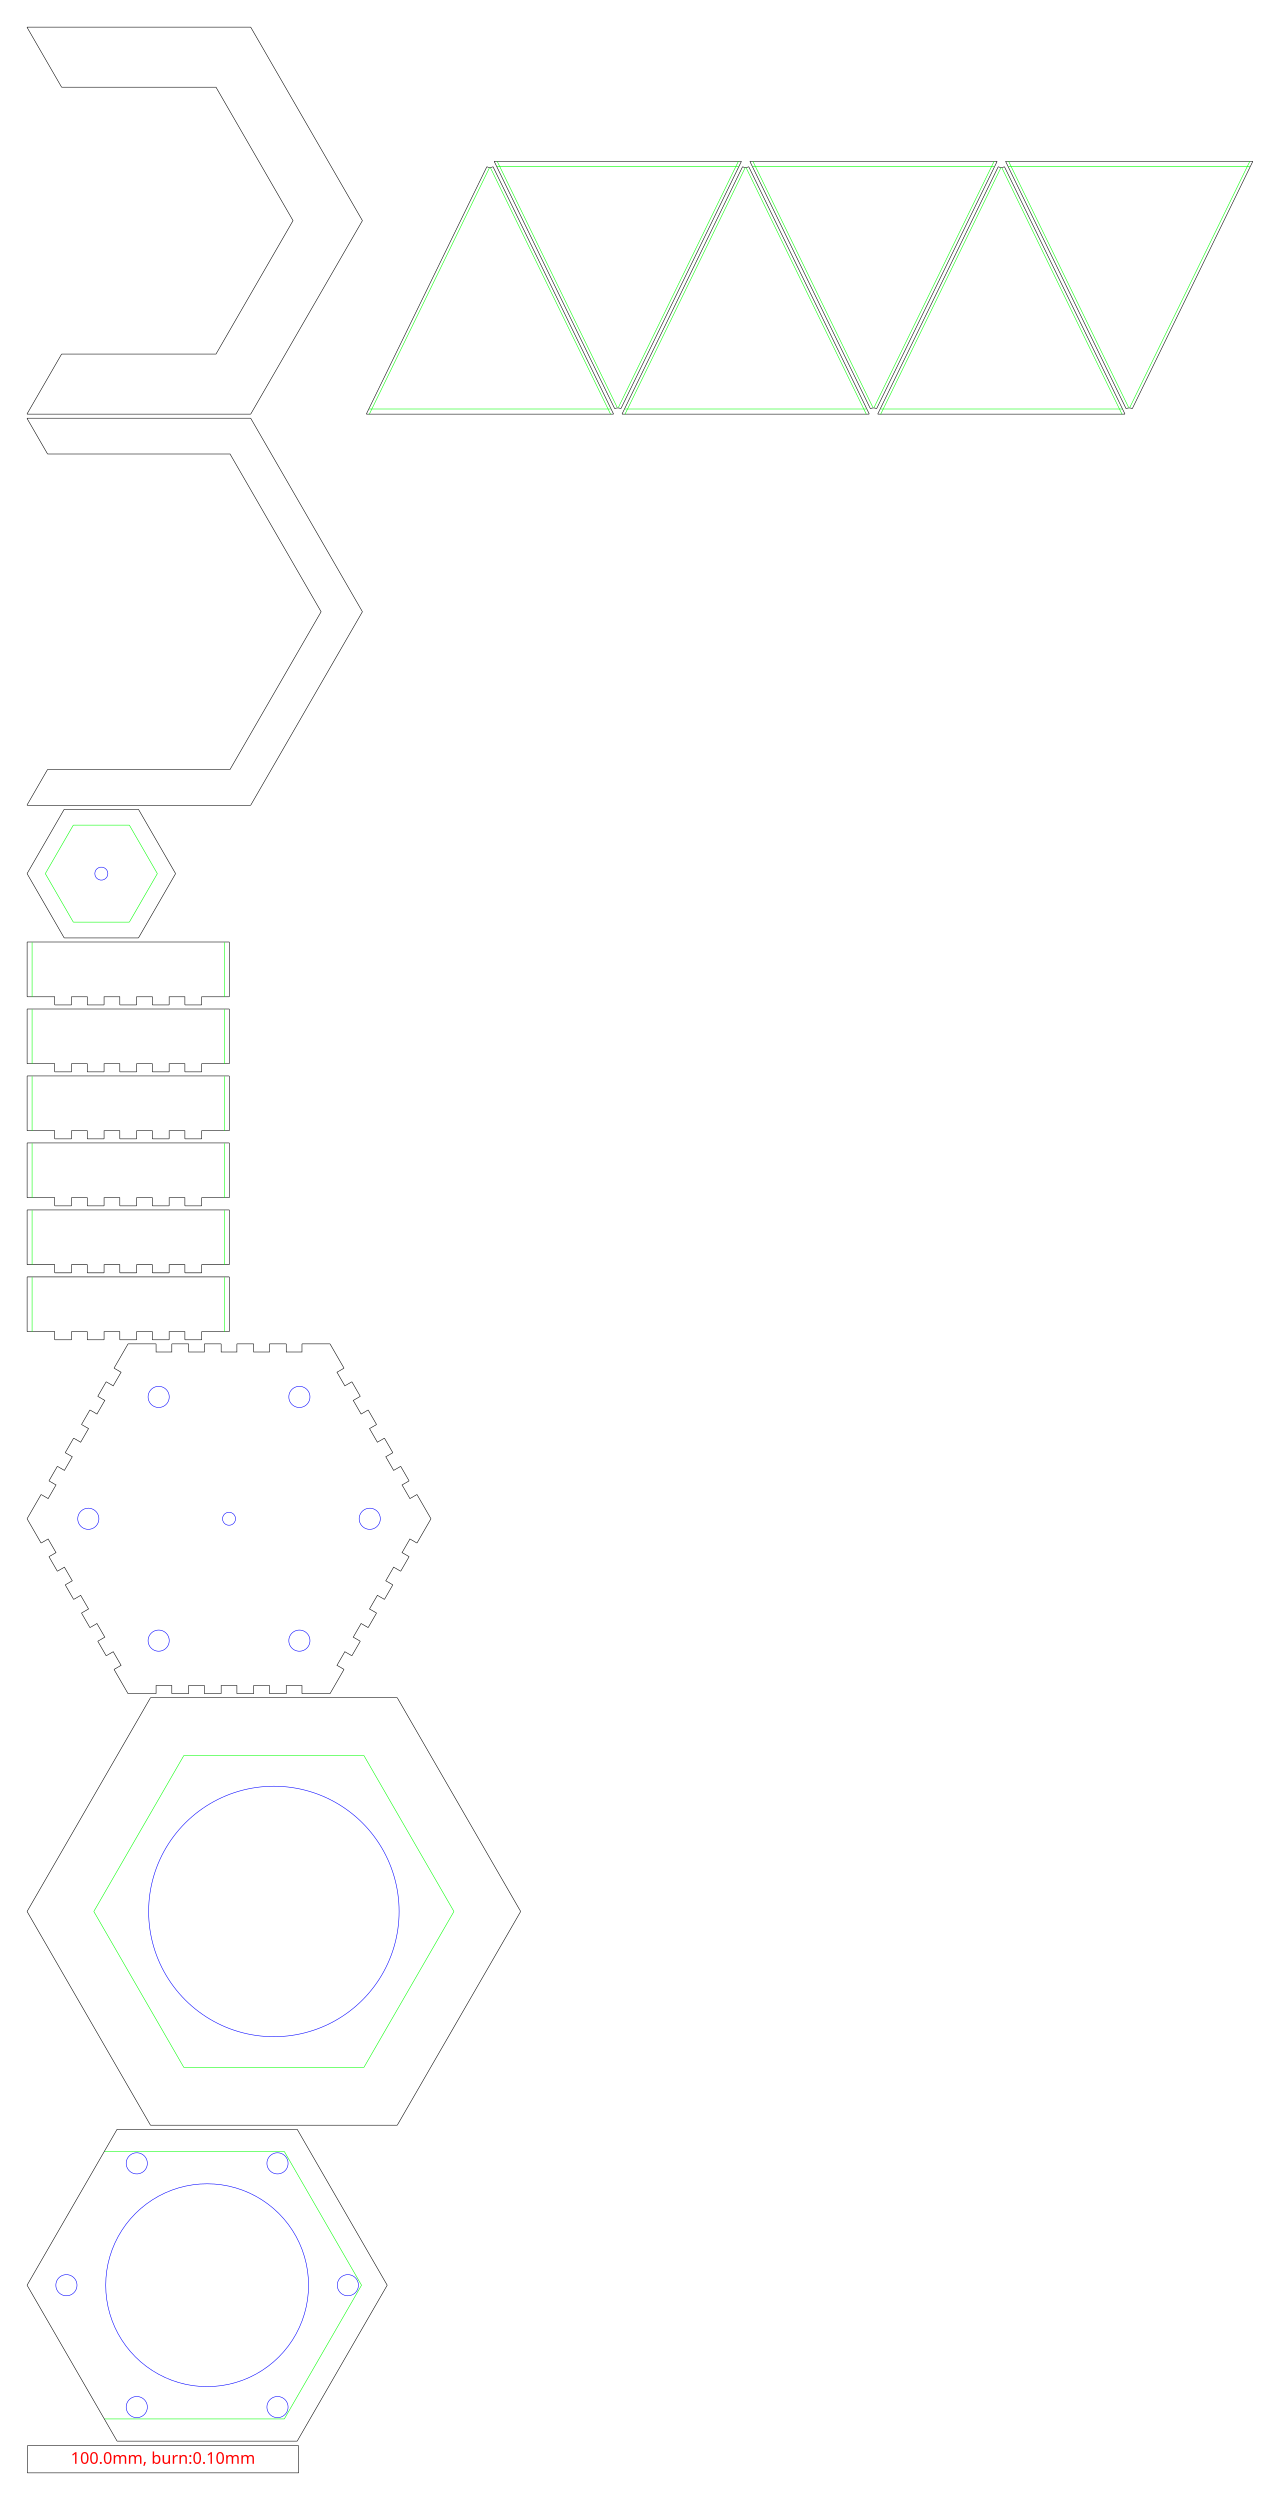
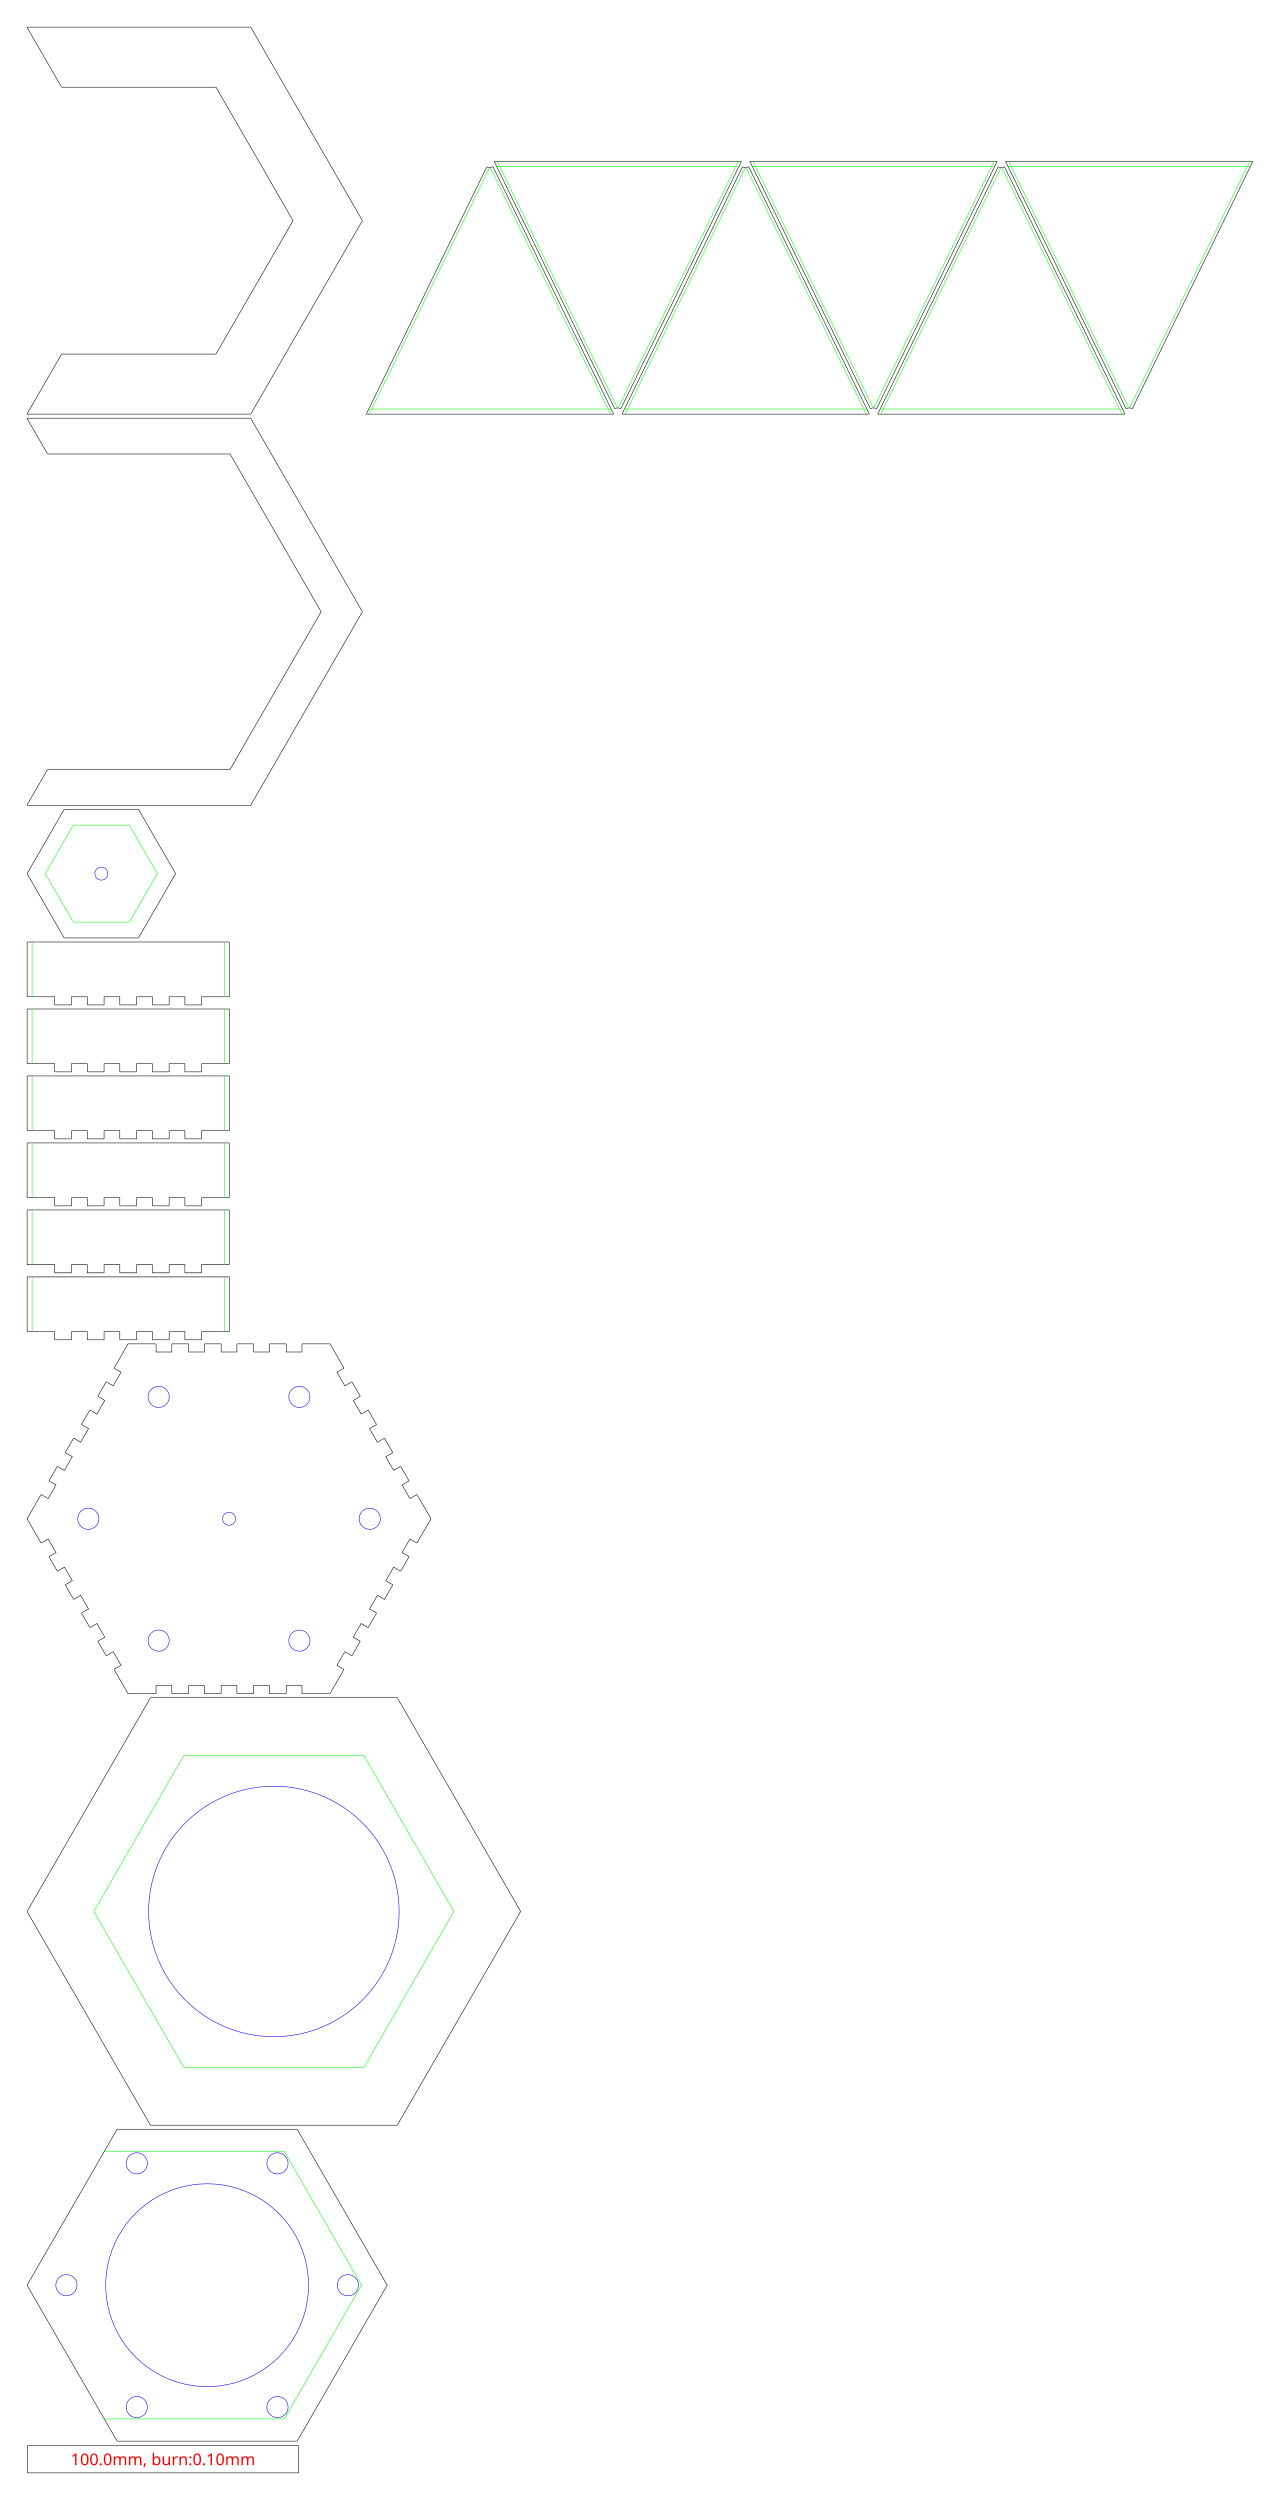
<svg xmlns="http://www.w3.org/2000/svg" height="921.90mm" viewBox="0.0 0.0 471.95 921.90" width="471.95mm">
  <g id="p-0" style="fill:none;stroke-linecap:round;stroke-linejoin:round;">
    <path d="M 10.100 911.899 H 110.100 V 901.899 H 10.100 V 911.899 Z" stroke="rgb(0,0,0)" stroke-width="0.20" />
-     <text dominant-baseline="hanging" font-size="6px" style="font-family: sans-serif ; font-weight: normal; font-style: normal; fill: rgb(255,0,0)" text-anchor="middle" transform="matrix( 1.000 0.000 0.000 1.000 60.100 903.899 )">100.0mm, burn:0.10mm</text>
+     <text font-size="6px" style="font-family: sans-serif ; font-weight: normal; font-style: normal; fill: rgb(255,0,0)" text-anchor="middle" transform="matrix( 1.000 0.000 0.000 1.000 60.100 909.059 )">100.0mm, burn:0.10mm</text>
  </g>
  <g id="p-1" style="fill:none;stroke-linecap:round;stroke-linejoin:round;">
    <path d="M 113.785 842.695 C 113.785 849.864 111.724 856.883 107.847 862.915 C 103.971 868.946 98.443 873.736 91.921 876.715 C 85.399 879.693 78.159 880.734 71.062 879.714 C 63.965 878.694 57.311 875.655 51.893 870.960 C 46.474 866.264 42.520 860.111 40.500 853.231 C 38.480 846.352 38.480 839.037 40.500 832.158 C 42.520 825.278 46.474 819.125 51.893 814.430 C 57.311 809.734 63.965 806.696 71.062 805.675 C 78.159 804.655 85.399 805.696 91.921 808.674 C 98.443 811.653 103.971 816.443 107.847 822.475 C 111.724 828.506 113.785 835.525 113.785 842.695 Z" stroke="rgb(0,0,255)" stroke-width="0.20" />
    <path d="M 54.338 887.635 C 54.338 888.382 54.124 889.114 53.719 889.743 C 53.315 890.372 52.739 890.872 52.059 891.182 C 51.378 891.493 50.623 891.601 49.883 891.495 C 49.143 891.389 48.450 891.072 47.885 890.582 C 47.319 890.092 46.907 889.451 46.696 888.733 C 46.486 888.016 46.486 887.253 46.696 886.536 C 46.907 885.819 47.319 885.177 47.885 884.687 C 48.450 884.198 49.143 883.881 49.883 883.774 C 50.623 883.668 51.378 883.777 52.059 884.087 C 52.739 884.398 53.315 884.897 53.719 885.526 C 54.124 886.155 54.338 886.887 54.338 887.635 Z" stroke="rgb(0,0,255)" stroke-width="0.20" />
    <path d="M 38.566 891.999 H 104.850 L 133.316 842.695 L 104.850 793.390 H 38.566" stroke="rgb(0,255,0)" stroke-width="0.20" />
    <path d="M 43.242 900.199 H 109.527 C 109.563 900.199 109.596 900.180 109.614 900.149 L 142.756 842.745 C 142.774 842.714 142.774 842.676 142.756 842.645 L 109.614 785.240 C 109.596 785.210 109.563 785.190 109.527 785.190 H 43.242 C 43.207 785.190 43.174 785.210 43.156 785.240 L 10.013 842.645 C 9.996 842.676 9.996 842.714 10.013 842.745 L 43.156 900.149 C 43.174 900.180 43.207 900.199 43.242 900.199 Z" stroke="rgb(0,0,0)" stroke-width="0.20" />
    <path d="M 104.281 884.257 C 104.928 884.631 105.455 885.183 105.797 885.848 C 106.140 886.512 106.284 887.261 106.213 888.005 C 106.142 888.750 105.859 889.458 105.396 890.045 C 104.934 890.633 104.313 891.076 103.606 891.320 C 102.900 891.565 102.138 891.601 101.411 891.425 C 100.685 891.248 100.024 890.867 99.508 890.326 C 98.992 889.785 98.643 889.107 98.501 888.373 C 98.360 887.639 98.432 886.879 98.710 886.185 C 98.988 885.491 99.460 884.891 100.069 884.458 C 100.678 884.024 101.398 883.775 102.145 883.739 C 102.892 883.703 103.633 883.883 104.281 884.257 Z" stroke="rgb(0,0,255)" stroke-width="0.20" />
    <path d="M 126.327 839.317 C 126.974 838.943 127.716 838.763 128.462 838.799 C 129.209 838.835 129.930 839.084 130.539 839.518 C 131.148 839.951 131.620 840.551 131.898 841.245 C 132.175 841.939 132.248 842.699 132.106 843.433 C 131.965 844.167 131.615 844.845 131.099 845.386 C 130.584 845.927 129.923 846.308 129.196 846.485 C 128.470 846.661 127.708 846.625 127.001 846.380 C 126.295 846.136 125.673 845.693 125.211 845.105 C 124.749 844.518 124.466 843.810 124.395 843.065 C 124.324 842.321 124.468 841.572 124.810 840.908 C 125.153 840.243 125.679 839.691 126.327 839.317 Z" stroke="rgb(0,0,255)" stroke-width="0.20" />
    <path d="M 98.431 797.755 C 98.431 797.007 98.646 796.275 99.050 795.646 C 99.454 795.017 100.031 794.518 100.711 794.207 C 101.391 793.896 102.146 793.788 102.886 793.894 C 103.626 794.001 104.320 794.318 104.885 794.807 C 105.450 795.297 105.862 795.938 106.073 796.656 C 106.283 797.373 106.283 798.136 106.073 798.853 C 105.862 799.571 105.450 800.212 104.885 800.702 C 104.320 801.192 103.626 801.508 102.886 801.615 C 102.146 801.721 101.391 801.613 100.711 801.302 C 100.031 800.992 99.454 800.492 99.050 799.863 C 98.646 799.234 98.431 798.502 98.431 797.755 Z" stroke="rgb(0,0,255)" stroke-width="0.20" />
    <path d="M 48.488 801.132 C 47.841 800.758 47.315 800.206 46.972 799.542 C 46.629 798.877 46.485 798.128 46.556 797.384 C 46.627 796.640 46.911 795.931 47.373 795.344 C 47.835 794.756 48.456 794.314 49.163 794.069 C 49.869 793.825 50.631 793.788 51.358 793.964 C 52.084 794.141 52.745 794.522 53.261 795.063 C 53.777 795.604 54.126 796.282 54.268 797.016 C 54.409 797.751 54.337 798.510 54.059 799.204 C 53.781 799.898 53.310 800.498 52.701 800.931 C 52.092 801.365 51.371 801.615 50.624 801.650 C 49.877 801.686 49.136 801.506 48.488 801.132 Z" stroke="rgb(0,0,255)" stroke-width="0.20" />
    <path d="M 26.442 846.072 C 25.795 846.446 25.054 846.626 24.307 846.590 C 23.560 846.555 22.839 846.305 22.230 845.871 C 21.621 845.438 21.150 844.838 20.872 844.144 C 20.594 843.450 20.521 842.691 20.663 841.957 C 20.804 841.222 21.154 840.544 21.670 840.003 C 22.186 839.462 22.846 839.081 23.573 838.905 C 24.299 838.728 25.061 838.765 25.768 839.009 C 26.474 839.254 27.096 839.696 27.558 840.284 C 28.020 840.871 28.304 841.580 28.375 842.324 C 28.446 843.068 28.301 843.817 27.959 844.482 C 27.616 845.146 27.090 845.698 26.442 846.072 Z" stroke="rgb(0,0,255)" stroke-width="0.20" />
  </g>
  <g id="p-2" style="fill:none;stroke-linecap:round;stroke-linejoin:round;">
    <path d="M 147.177 704.875 C 147.177 713.729 144.632 722.396 139.845 729.845 C 135.059 737.293 128.232 743.208 120.178 746.886 C 112.124 750.564 103.183 751.850 94.420 750.590 C 85.656 749.330 77.439 745.577 70.748 739.779 C 64.057 733.981 59.173 726.382 56.678 717.887 C 54.184 709.392 54.184 700.359 56.678 691.864 C 59.173 683.369 64.057 675.769 70.748 669.971 C 77.439 664.173 85.656 660.421 94.420 659.161 C 103.183 657.901 112.124 659.186 120.178 662.864 C 128.232 666.542 135.059 672.458 139.845 679.906 C 144.632 687.354 147.177 696.022 147.177 704.875 Z" stroke="rgb(0,0,255)" stroke-width="0.20" />
    <path d="M 67.850 762.380 H 134.135 C 134.170 762.380 134.203 762.360 134.221 762.330 L 167.364 704.925 C 167.381 704.894 167.381 704.856 167.364 704.825 L 134.221 647.421 C 134.203 647.390 134.170 647.371 134.135 647.371 H 67.850 C 67.814 647.371 67.781 647.390 67.763 647.421 L 34.621 704.825 C 34.603 704.856 34.603 704.894 34.621 704.925 L 67.763 762.330 C 67.781 762.360 67.814 762.380 67.850 762.380 Z" stroke="rgb(0,255,0)" stroke-width="0.20" />
    <path d="M 55.546 783.690 H 146.438 C 146.474 783.690 146.507 783.671 146.525 783.640 L 191.971 704.925 C 191.989 704.894 191.989 704.856 191.971 704.825 L 146.525 626.110 C 146.507 626.079 146.474 626.060 146.438 626.060 H 55.546 C 55.510 626.060 55.477 626.079 55.460 626.110 L 10.013 704.825 C 9.996 704.856 9.996 704.894 10.013 704.925 L 55.460 783.640 C 55.477 783.671 55.510 783.690 55.546 783.690 Z" stroke="rgb(0,0,0)" stroke-width="0.20" />
  </g>
  <g id="p-3" style="fill:none;stroke-linecap:round;stroke-linejoin:round;">
    <path d="M 86.856 560.066 C 86.856 560.526 86.724 560.976 86.475 561.363 C 86.227 561.750 85.872 562.058 85.453 562.249 C 85.035 562.440 84.570 562.507 84.115 562.441 C 83.659 562.376 83.232 562.181 82.885 561.880 C 82.537 561.578 82.283 561.183 82.154 560.742 C 82.024 560.301 82.024 559.831 82.154 559.390 C 82.283 558.948 82.537 558.553 82.885 558.252 C 83.232 557.951 83.659 557.756 84.115 557.690 C 84.570 557.625 85.035 557.692 85.453 557.883 C 85.872 558.074 86.227 558.381 86.475 558.768 C 86.724 559.155 86.856 559.606 86.856 560.066 Z" stroke="rgb(0,0,255)" stroke-width="0.20" />
    <path d="M 62.410 605.006 C 62.410 605.754 62.195 606.485 61.791 607.114 C 61.387 607.743 60.810 608.243 60.130 608.553 C 59.450 608.864 58.695 608.973 57.955 608.866 C 57.215 608.760 56.521 608.443 55.956 607.953 C 55.391 607.464 54.979 606.822 54.768 606.105 C 54.558 605.387 54.558 604.624 54.768 603.907 C 54.979 603.190 55.391 602.548 55.956 602.058 C 56.521 601.569 57.215 601.252 57.955 601.146 C 58.695 601.039 59.450 601.148 60.130 601.458 C 60.810 601.769 61.387 602.268 61.791 602.897 C 62.195 603.526 62.410 604.258 62.410 605.006 Z" stroke="rgb(0,0,255)" stroke-width="0.20" />
    <path d="M 49.010 624.560 H 57.456 C 57.512 624.560 57.556 624.516 57.556 624.460 V 621.560 C 57.556 621.460 57.456 621.560 57.556 621.560 H 63.356 C 63.456 621.560 63.356 621.460 63.356 621.560 V 624.460 C 63.356 624.516 63.401 624.560 63.456 624.560 H 69.456 C 69.512 624.560 69.556 624.516 69.556 624.460 V 621.560 C 69.556 621.460 69.456 621.560 69.556 621.560 H 75.356 C 75.456 621.560 75.356 621.460 75.356 621.560 V 624.460 C 75.356 624.516 75.401 624.560 75.456 624.560 H 81.456 C 81.512 624.560 81.556 624.516 81.556 624.460 V 621.560 C 81.556 621.460 81.456 621.560 81.556 621.560 H 87.356 C 87.456 621.560 87.356 621.460 87.356 621.560 V 624.460 C 87.356 624.516 87.401 624.560 87.456 624.560 H 93.456 C 93.512 624.560 93.556 624.516 93.556 624.460 V 621.560 C 93.556 621.460 93.456 621.560 93.556 621.560 H 99.356 C 99.456 621.560 99.356 621.460 99.356 621.560 V 624.460 C 99.356 624.516 99.401 624.560 99.456 624.560 H 105.456 C 105.512 624.560 105.556 624.516 105.556 624.460 V 621.560 C 105.556 621.460 105.456 621.560 105.556 621.560 H 111.356 C 111.456 621.560 111.356 621.460 111.356 621.560 V 624.460 C 111.356 624.516 111.401 624.560 111.456 624.560 H 119.903 H 121.635 C 121.670 624.560 121.703 624.541 121.721 624.510 L 122.587 623.010 L 126.810 615.696 C 126.838 615.648 126.822 615.587 126.774 615.559 L 124.262 614.109 C 124.176 614.059 124.212 614.196 124.262 614.109 L 127.162 609.086 C 127.212 609.000 127.076 609.036 127.162 609.086 L 129.674 610.536 C 129.722 610.564 129.783 610.547 129.810 610.500 L 132.810 605.303 C 132.838 605.256 132.822 605.194 132.774 605.167 L 130.262 603.717 C 130.176 603.667 130.212 603.803 130.262 603.717 L 133.162 598.694 C 133.212 598.607 133.076 598.644 133.162 598.694 L 135.674 600.144 C 135.722 600.172 135.783 600.155 135.810 600.107 L 138.810 594.911 C 138.838 594.863 138.822 594.802 138.774 594.775 L 136.262 593.325 C 136.176 593.275 136.212 593.411 136.262 593.325 L 139.162 588.302 C 139.212 588.215 139.076 588.252 139.162 588.302 L 141.674 589.752 C 141.722 589.779 141.783 589.763 141.810 589.715 L 144.810 584.519 C 144.838 584.471 144.822 584.410 144.774 584.382 L 142.262 582.932 C 142.176 582.882 142.212 583.019 142.262 582.932 L 145.162 577.909 C 145.212 577.823 145.076 577.859 145.162 577.909 L 147.674 579.359 C 147.722 579.387 147.783 579.371 147.810 579.323 L 150.810 574.127 C 150.838 574.079 150.822 574.018 150.774 573.990 L 148.262 572.540 C 148.176 572.490 148.212 572.627 148.262 572.540 L 151.162 567.517 C 151.212 567.430 151.076 567.467 151.162 567.517 L 153.674 568.967 C 153.722 568.995 153.783 568.978 153.810 568.930 L 158.033 561.616 L 158.899 560.116 C 158.917 560.085 158.917 560.047 158.899 560.016 L 158.033 558.516 L 153.810 551.201 C 153.783 551.153 153.722 551.137 153.674 551.165 L 151.162 552.615 C 151.076 552.665 151.212 552.701 151.162 552.615 L 148.262 547.592 C 148.212 547.505 148.176 547.642 148.262 547.592 L 150.774 546.142 C 150.822 546.114 150.838 546.053 150.810 546.005 L 147.810 540.809 C 147.783 540.761 147.722 540.745 147.674 540.772 L 145.162 542.222 C 145.076 542.272 145.212 542.309 145.162 542.222 L 142.262 537.199 C 142.212 537.113 142.176 537.249 142.262 537.199 L 144.774 535.749 C 144.822 535.722 144.838 535.661 144.810 535.613 L 141.810 530.417 C 141.783 530.369 141.722 530.352 141.674 530.380 L 139.162 531.830 C 139.076 531.880 139.212 531.917 139.162 531.830 L 136.262 526.807 C 136.212 526.720 136.176 526.857 136.262 526.807 L 138.774 525.357 C 138.822 525.329 138.838 525.268 138.810 525.220 L 135.810 520.024 C 135.783 519.976 135.722 519.960 135.674 519.988 L 133.162 521.438 C 133.076 521.488 133.212 521.524 133.162 521.438 L 130.262 516.415 C 130.212 516.328 130.176 516.465 130.262 516.415 L 132.774 514.965 C 132.822 514.937 132.838 514.876 132.810 514.828 L 129.810 509.632 C 129.783 509.584 129.722 509.568 129.674 509.595 L 127.162 511.045 C 127.076 511.095 127.212 511.132 127.162 511.045 L 124.262 506.022 C 124.212 505.936 124.176 506.072 124.262 506.022 L 126.774 504.572 C 126.822 504.545 126.838 504.484 126.810 504.436 L 122.587 497.121 L 121.721 495.621 C 121.703 495.590 121.670 495.571 121.635 495.571 H 119.903 H 111.456 C 111.401 495.571 111.356 495.616 111.356 495.671 V 498.571 C 111.356 498.671 111.456 498.571 111.356 498.571 H 105.556 C 105.456 498.571 105.556 498.671 105.556 498.571 V 495.671 C 105.556 495.616 105.512 495.571 105.456 495.571 H 99.456 C 99.401 495.571 99.356 495.616 99.356 495.671 V 498.571 C 99.356 498.671 99.456 498.571 99.356 498.571 H 93.556 C 93.456 498.571 93.556 498.671 93.556 498.571 V 495.671 C 93.556 495.616 93.512 495.571 93.456 495.571 H 87.456 C 87.401 495.571 87.356 495.616 87.356 495.671 V 498.571 C 87.356 498.671 87.456 498.571 87.356 498.571 H 81.556 C 81.456 498.571 81.556 498.671 81.556 498.571 V 495.671 C 81.556 495.616 81.512 495.571 81.456 495.571 H 75.456 C 75.401 495.571 75.356 495.616 75.356 495.671 V 498.571 C 75.356 498.671 75.456 498.571 75.356 498.571 H 69.556 C 69.456 498.571 69.556 498.671 69.556 498.571 V 495.671 C 69.556 495.616 69.512 495.571 69.456 495.571 H 63.456 C 63.401 495.571 63.356 495.616 63.356 495.671 V 498.571 C 63.356 498.671 63.456 498.571 63.356 498.571 H 57.556 C 57.456 498.571 57.556 498.671 57.556 498.571 V 495.671 C 57.556 495.616 57.512 495.571 57.456 495.571 H 49.010 H 47.278 C 47.242 495.571 47.209 495.590 47.192 495.621 L 46.326 497.121 L 42.102 504.436 C 42.075 504.484 42.091 504.545 42.139 504.572 L 44.651 506.022 C 44.737 506.072 44.701 505.936 44.651 506.022 L 41.751 511.045 C 41.701 511.132 41.837 511.095 41.751 511.045 L 39.239 509.595 C 39.191 509.568 39.130 509.584 39.102 509.632 L 36.102 514.828 C 36.075 514.876 36.091 514.937 36.139 514.965 L 38.651 516.415 C 38.737 516.465 38.701 516.328 38.651 516.415 L 35.751 521.438 C 35.701 521.524 35.837 521.488 35.751 521.438 L 33.239 519.988 C 33.191 519.960 33.130 519.976 33.102 520.024 L 30.102 525.220 C 30.075 525.268 30.091 525.329 30.139 525.357 L 32.651 526.807 C 32.737 526.857 32.701 526.720 32.651 526.807 L 29.751 531.830 C 29.701 531.917 29.837 531.880 29.751 531.830 L 27.239 530.380 C 27.191 530.352 27.130 530.369 27.102 530.417 L 24.102 535.613 C 24.075 535.661 24.091 535.722 24.139 535.749 L 26.651 537.199 C 26.737 537.249 26.701 537.113 26.651 537.199 L 23.751 542.222 C 23.701 542.309 23.837 542.272 23.751 542.222 L 21.239 540.772 C 21.191 540.745 21.130 540.761 21.102 540.809 L 18.102 546.005 C 18.075 546.053 18.091 546.114 18.139 546.142 L 20.651 547.592 C 20.737 547.642 20.701 547.505 20.651 547.592 L 17.751 552.615 C 17.701 552.701 17.837 552.665 17.751 552.615 L 15.239 551.165 C 15.191 551.137 15.130 551.153 15.102 551.201 L 10.879 558.516 L 10.013 560.016 C 9.996 560.047 9.996 560.085 10.013 560.116 L 10.879 561.616 L 15.102 568.930 C 15.130 568.978 15.191 568.995 15.239 568.967 L 17.751 567.517 C 17.837 567.467 17.701 567.430 17.751 567.517 L 20.651 572.540 C 20.701 572.627 20.737 572.490 20.651 572.540 L 18.139 573.990 C 18.091 574.018 18.075 574.079 18.102 574.127 L 21.102 579.323 C 21.130 579.371 21.191 579.387 21.239 579.359 L 23.751 577.909 C 23.837 577.859 23.701 577.823 23.751 577.909 L 26.651 582.932 C 26.701 583.019 26.737 582.882 26.651 582.932 L 24.139 584.382 C 24.091 584.410 24.075 584.471 24.102 584.519 L 27.102 589.715 C 27.130 589.763 27.191 589.779 27.239 589.752 L 29.751 588.302 C 29.837 588.252 29.701 588.215 29.751 588.302 L 32.651 593.325 C 32.701 593.411 32.737 593.275 32.651 593.325 L 30.139 594.775 C 30.091 594.802 30.075 594.863 30.102 594.911 L 33.102 600.107 C 33.130 600.155 33.191 600.172 33.239 600.144 L 35.751 598.694 C 35.837 598.644 35.701 598.607 35.751 598.694 L 38.651 603.717 C 38.701 603.803 38.737 603.667 38.651 603.717 L 36.139 605.167 C 36.091 605.194 36.075 605.256 36.102 605.303 L 39.102 610.500 C 39.130 610.547 39.191 610.564 39.239 610.536 L 41.751 609.086 C 41.837 609.036 41.701 609.000 41.751 609.086 L 44.651 614.109 C 44.701 614.196 44.737 614.059 44.651 614.109 L 42.139 615.559 C 42.091 615.587 42.075 615.648 42.102 615.696 L 46.326 623.010 L 47.192 624.510 C 47.209 624.541 47.242 624.560 47.278 624.560 H 49.010 Z" stroke="rgb(0,0,0)" stroke-width="0.20" />
    <path d="M 112.353 601.628 C 113.000 602.002 113.526 602.554 113.869 603.219 C 114.212 603.883 114.356 604.632 114.285 605.377 C 114.214 606.121 113.930 606.829 113.468 607.417 C 113.006 608.004 112.385 608.447 111.678 608.691 C 110.972 608.936 110.210 608.972 109.483 608.796 C 108.757 608.620 108.096 608.238 107.580 607.697 C 107.064 607.156 106.715 606.478 106.573 605.744 C 106.432 605.010 106.504 604.250 106.782 603.556 C 107.060 602.862 107.531 602.263 108.140 601.829 C 108.749 601.395 109.470 601.146 110.217 601.110 C 110.964 601.075 111.705 601.255 112.353 601.628 Z" stroke="rgb(0,0,255)" stroke-width="0.20" />
    <path d="M 134.399 556.688 C 135.046 556.314 135.787 556.135 136.534 556.170 C 137.281 556.206 138.002 556.455 138.611 556.889 C 139.220 557.323 139.691 557.922 139.969 558.616 C 140.247 559.310 140.320 560.070 140.178 560.804 C 140.037 561.538 139.687 562.216 139.171 562.757 C 138.655 563.298 137.995 563.680 137.268 563.856 C 136.542 564.032 135.780 563.996 135.073 563.751 C 134.367 563.507 133.745 563.064 133.283 562.477 C 132.821 561.889 132.537 561.181 132.466 560.437 C 132.395 559.692 132.540 558.943 132.882 558.279 C 133.225 557.614 133.751 557.062 134.399 556.688 Z" stroke="rgb(0,0,255)" stroke-width="0.20" />
    <path d="M 106.503 515.126 C 106.503 514.378 106.717 513.646 107.122 513.017 C 107.526 512.388 108.102 511.889 108.782 511.578 C 109.463 511.268 110.218 511.159 110.958 511.265 C 111.698 511.372 112.391 511.689 112.957 512.178 C 113.522 512.668 113.934 513.310 114.145 514.027 C 114.355 514.744 114.355 515.507 114.145 516.225 C 113.934 516.942 113.522 517.584 112.957 518.073 C 112.391 518.563 111.698 518.880 110.958 518.986 C 110.218 519.092 109.463 518.984 108.782 518.673 C 108.102 518.363 107.526 517.863 107.122 517.234 C 106.717 516.605 106.503 515.873 106.503 515.126 Z" stroke="rgb(0,0,255)" stroke-width="0.20" />
    <path d="M 56.560 518.503 C 55.913 518.129 55.386 517.577 55.044 516.913 C 54.701 516.248 54.557 515.499 54.628 514.755 C 54.699 514.011 54.982 513.303 55.445 512.715 C 55.907 512.127 56.528 511.685 57.235 511.440 C 57.941 511.196 58.703 511.159 59.430 511.336 C 60.156 511.512 60.817 511.893 61.333 512.434 C 61.849 512.976 62.198 513.654 62.340 514.388 C 62.481 515.122 62.409 515.881 62.131 516.575 C 61.853 517.269 61.381 517.869 60.772 518.303 C 60.163 518.736 59.443 518.986 58.696 519.021 C 57.949 519.057 57.208 518.877 56.560 518.503 Z" stroke="rgb(0,0,255)" stroke-width="0.20" />
    <path d="M 34.514 563.443 C 33.867 563.817 33.125 563.997 32.379 563.961 C 31.632 563.926 30.911 563.676 30.302 563.243 C 29.693 562.809 29.221 562.209 28.943 561.515 C 28.666 560.821 28.593 560.062 28.735 559.328 C 28.876 558.594 29.226 557.916 29.742 557.375 C 30.257 556.833 30.918 556.452 31.645 556.276 C 32.371 556.099 33.133 556.136 33.840 556.380 C 34.546 556.625 35.168 557.067 35.630 557.655 C 36.092 558.243 36.375 558.951 36.446 559.695 C 36.518 560.439 36.373 561.188 36.031 561.853 C 35.688 562.517 35.162 563.069 34.514 563.443 Z" stroke="rgb(0,0,255)" stroke-width="0.20" />
  </g>
  <g id="p-4" style="fill:none;stroke-linecap:round;stroke-linejoin:round;">
    <path d="M 10.100 491.071 H 11.832 H 20.178 C 20.278 491.071 20.178 490.971 20.178 491.071 V 493.971 C 20.178 494.027 20.223 494.071 20.278 494.071 H 26.278 C 26.333 494.071 26.378 494.027 26.378 493.971 V 491.071 C 26.378 490.971 26.278 491.071 26.378 491.071 H 32.178 C 32.278 491.071 32.178 490.971 32.178 491.071 V 493.971 C 32.178 494.027 32.223 494.071 32.278 494.071 H 38.278 C 38.333 494.071 38.378 494.027 38.378 493.971 V 491.071 C 38.378 490.971 38.278 491.071 38.378 491.071 H 44.178 C 44.278 491.071 44.178 490.971 44.178 491.071 V 493.971 C 44.178 494.027 44.223 494.071 44.278 494.071 H 50.278 C 50.333 494.071 50.378 494.027 50.378 493.971 V 491.071 C 50.378 490.971 50.278 491.071 50.378 491.071 H 56.178 C 56.278 491.071 56.178 490.971 56.178 491.071 V 493.971 C 56.178 494.027 56.223 494.071 56.278 494.071 H 62.278 C 62.333 494.071 62.378 494.027 62.378 493.971 V 491.071 C 62.378 490.971 62.278 491.071 62.378 491.071 H 68.178 C 68.278 491.071 68.178 490.971 68.178 491.071 V 493.971 C 68.178 494.027 68.223 494.071 68.278 494.071 H 74.278 C 74.333 494.071 74.378 494.027 74.378 493.971 V 491.071 C 74.378 490.971 74.278 491.071 74.378 491.071 H 82.724 H 84.456 C 84.512 491.071 84.556 491.027 84.556 490.971 V 470.971 C 84.556 470.916 84.512 470.871 84.456 470.871 H 10.100 C 10.045 470.871 10.000 470.916 10.000 470.971 V 490.971 C 10.000 491.027 10.045 491.071 10.100 491.071 Z" stroke="rgb(0,0,0)" stroke-width="0.20" />
    <path d="M 11.832 491.071 V 471.071 M 82.724 491.071 V 471.071" stroke="rgb(0,255,0)" stroke-width="0.20" />
  </g>
  <g id="p-5" style="fill:none;stroke-linecap:round;stroke-linejoin:round;">
    <path d="M 10.100 466.371 H 11.832 H 20.178 C 20.278 466.371 20.178 466.271 20.178 466.371 V 469.271 C 20.178 469.327 20.223 469.371 20.278 469.371 H 26.278 C 26.333 469.371 26.378 469.327 26.378 469.271 V 466.371 C 26.378 466.271 26.278 466.371 26.378 466.371 H 32.178 C 32.278 466.371 32.178 466.271 32.178 466.371 V 469.271 C 32.178 469.327 32.223 469.371 32.278 469.371 H 38.278 C 38.333 469.371 38.378 469.327 38.378 469.271 V 466.371 C 38.378 466.271 38.278 466.371 38.378 466.371 H 44.178 C 44.278 466.371 44.178 466.271 44.178 466.371 V 469.271 C 44.178 469.327 44.223 469.371 44.278 469.371 H 50.278 C 50.333 469.371 50.378 469.327 50.378 469.271 V 466.371 C 50.378 466.271 50.278 466.371 50.378 466.371 H 56.178 C 56.278 466.371 56.178 466.271 56.178 466.371 V 469.271 C 56.178 469.327 56.223 469.371 56.278 469.371 H 62.278 C 62.333 469.371 62.378 469.327 62.378 469.271 V 466.371 C 62.378 466.271 62.278 466.371 62.378 466.371 H 68.178 C 68.278 466.371 68.178 466.271 68.178 466.371 V 469.271 C 68.178 469.327 68.223 469.371 68.278 469.371 H 74.278 C 74.333 469.371 74.378 469.327 74.378 469.271 V 466.371 C 74.378 466.271 74.278 466.371 74.378 466.371 H 82.724 H 84.456 C 84.512 466.371 84.556 466.327 84.556 466.271 V 446.271 C 84.556 446.216 84.512 446.171 84.456 446.171 H 10.100 C 10.045 446.171 10.000 446.216 10.000 446.271 V 466.271 C 10.000 466.327 10.045 466.371 10.100 466.371 Z" stroke="rgb(0,0,0)" stroke-width="0.20" />
    <path d="M 11.832 466.371 V 446.371 M 82.724 466.371 V 446.371" stroke="rgb(0,255,0)" stroke-width="0.20" />
  </g>
  <g id="p-6" style="fill:none;stroke-linecap:round;stroke-linejoin:round;">
    <path d="M 10.100 441.671 H 11.832 H 20.178 C 20.278 441.671 20.178 441.571 20.178 441.671 V 444.571 C 20.178 444.627 20.223 444.671 20.278 444.671 H 26.278 C 26.333 444.671 26.378 444.627 26.378 444.571 V 441.671 C 26.378 441.571 26.278 441.671 26.378 441.671 H 32.178 C 32.278 441.671 32.178 441.571 32.178 441.671 V 444.571 C 32.178 444.627 32.223 444.671 32.278 444.671 H 38.278 C 38.333 444.671 38.378 444.627 38.378 444.571 V 441.671 C 38.378 441.571 38.278 441.671 38.378 441.671 H 44.178 C 44.278 441.671 44.178 441.571 44.178 441.671 V 444.571 C 44.178 444.627 44.223 444.671 44.278 444.671 H 50.278 C 50.333 444.671 50.378 444.627 50.378 444.571 V 441.671 C 50.378 441.571 50.278 441.671 50.378 441.671 H 56.178 C 56.278 441.671 56.178 441.571 56.178 441.671 V 444.571 C 56.178 444.627 56.223 444.671 56.278 444.671 H 62.278 C 62.333 444.671 62.378 444.627 62.378 444.571 V 441.671 C 62.378 441.571 62.278 441.671 62.378 441.671 H 68.178 C 68.278 441.671 68.178 441.571 68.178 441.671 V 444.571 C 68.178 444.627 68.223 444.671 68.278 444.671 H 74.278 C 74.333 444.671 74.378 444.627 74.378 444.571 V 441.671 C 74.378 441.571 74.278 441.671 74.378 441.671 H 82.724 H 84.456 C 84.512 441.671 84.556 441.627 84.556 441.571 V 421.571 C 84.556 421.516 84.512 421.471 84.456 421.471 H 10.100 C 10.045 421.471 10.000 421.516 10.000 421.571 V 441.571 C 10.000 441.627 10.045 441.671 10.100 441.671 Z" stroke="rgb(0,0,0)" stroke-width="0.20" />
    <path d="M 11.832 441.671 V 421.671 M 82.724 441.671 V 421.671" stroke="rgb(0,255,0)" stroke-width="0.20" />
  </g>
  <g id="p-7" style="fill:none;stroke-linecap:round;stroke-linejoin:round;">
    <path d="M 10.100 416.971 H 11.832 H 20.178 C 20.278 416.971 20.178 416.871 20.178 416.971 V 419.871 C 20.178 419.927 20.223 419.971 20.278 419.971 H 26.278 C 26.333 419.971 26.378 419.927 26.378 419.871 V 416.971 C 26.378 416.871 26.278 416.971 26.378 416.971 H 32.178 C 32.278 416.971 32.178 416.871 32.178 416.971 V 419.871 C 32.178 419.927 32.223 419.971 32.278 419.971 H 38.278 C 38.333 419.971 38.378 419.927 38.378 419.871 V 416.971 C 38.378 416.871 38.278 416.971 38.378 416.971 H 44.178 C 44.278 416.971 44.178 416.871 44.178 416.971 V 419.871 C 44.178 419.927 44.223 419.971 44.278 419.971 H 50.278 C 50.333 419.971 50.378 419.927 50.378 419.871 V 416.971 C 50.378 416.871 50.278 416.971 50.378 416.971 H 56.178 C 56.278 416.971 56.178 416.871 56.178 416.971 V 419.871 C 56.178 419.927 56.223 419.971 56.278 419.971 H 62.278 C 62.333 419.971 62.378 419.927 62.378 419.871 V 416.971 C 62.378 416.871 62.278 416.971 62.378 416.971 H 68.178 C 68.278 416.971 68.178 416.871 68.178 416.971 V 419.871 C 68.178 419.927 68.223 419.971 68.278 419.971 H 74.278 C 74.333 419.971 74.378 419.927 74.378 419.871 V 416.971 C 74.378 416.871 74.278 416.971 74.378 416.971 H 82.724 H 84.456 C 84.512 416.971 84.556 416.927 84.556 416.871 V 396.871 C 84.556 396.816 84.512 396.771 84.456 396.771 H 10.100 C 10.045 396.771 10.000 396.816 10.000 396.871 V 416.871 C 10.000 416.927 10.045 416.971 10.100 416.971 Z" stroke="rgb(0,0,0)" stroke-width="0.20" />
    <path d="M 11.832 416.971 V 396.971 M 82.724 416.971 V 396.971" stroke="rgb(0,255,0)" stroke-width="0.20" />
  </g>
  <g id="p-8" style="fill:none;stroke-linecap:round;stroke-linejoin:round;">
    <path d="M 10.100 392.271 H 11.832 H 20.178 C 20.278 392.271 20.178 392.171 20.178 392.271 V 395.171 C 20.178 395.227 20.223 395.271 20.278 395.271 H 26.278 C 26.333 395.271 26.378 395.227 26.378 395.171 V 392.271 C 26.378 392.171 26.278 392.271 26.378 392.271 H 32.178 C 32.278 392.271 32.178 392.171 32.178 392.271 V 395.171 C 32.178 395.227 32.223 395.271 32.278 395.271 H 38.278 C 38.333 395.271 38.378 395.227 38.378 395.171 V 392.271 C 38.378 392.171 38.278 392.271 38.378 392.271 H 44.178 C 44.278 392.271 44.178 392.171 44.178 392.271 V 395.171 C 44.178 395.227 44.223 395.271 44.278 395.271 H 50.278 C 50.333 395.271 50.378 395.227 50.378 395.171 V 392.271 C 50.378 392.171 50.278 392.271 50.378 392.271 H 56.178 C 56.278 392.271 56.178 392.171 56.178 392.271 V 395.171 C 56.178 395.227 56.223 395.271 56.278 395.271 H 62.278 C 62.333 395.271 62.378 395.227 62.378 395.171 V 392.271 C 62.378 392.171 62.278 392.271 62.378 392.271 H 68.178 C 68.278 392.271 68.178 392.171 68.178 392.271 V 395.171 C 68.178 395.227 68.223 395.271 68.278 395.271 H 74.278 C 74.333 395.271 74.378 395.227 74.378 395.171 V 392.271 C 74.378 392.171 74.278 392.271 74.378 392.271 H 82.724 H 84.456 C 84.512 392.271 84.556 392.227 84.556 392.171 V 372.171 C 84.556 372.116 84.512 372.071 84.456 372.071 H 10.100 C 10.045 372.071 10.000 372.116 10.000 372.171 V 392.171 C 10.000 392.227 10.045 392.271 10.100 392.271 Z" stroke="rgb(0,0,0)" stroke-width="0.20" />
    <path d="M 11.832 392.271 V 372.271 M 82.724 392.271 V 372.271" stroke="rgb(0,255,0)" stroke-width="0.20" />
  </g>
  <g id="p-9" style="fill:none;stroke-linecap:round;stroke-linejoin:round;">
    <path d="M 10.100 367.571 H 11.832 H 20.178 C 20.278 367.571 20.178 367.471 20.178 367.571 V 370.471 C 20.178 370.527 20.223 370.571 20.278 370.571 H 26.278 C 26.333 370.571 26.378 370.527 26.378 370.471 V 367.571 C 26.378 367.471 26.278 367.571 26.378 367.571 H 32.178 C 32.278 367.571 32.178 367.471 32.178 367.571 V 370.471 C 32.178 370.527 32.223 370.571 32.278 370.571 H 38.278 C 38.333 370.571 38.378 370.527 38.378 370.471 V 367.571 C 38.378 367.471 38.278 367.571 38.378 367.571 H 44.178 C 44.278 367.571 44.178 367.471 44.178 367.571 V 370.471 C 44.178 370.527 44.223 370.571 44.278 370.571 H 50.278 C 50.333 370.571 50.378 370.527 50.378 370.471 V 367.571 C 50.378 367.471 50.278 367.571 50.378 367.571 H 56.178 C 56.278 367.571 56.178 367.471 56.178 367.571 V 370.471 C 56.178 370.527 56.223 370.571 56.278 370.571 H 62.278 C 62.333 370.571 62.378 370.527 62.378 370.471 V 367.571 C 62.378 367.471 62.278 367.571 62.378 367.571 H 68.178 C 68.278 367.571 68.178 367.471 68.178 367.571 V 370.471 C 68.178 370.527 68.223 370.571 68.278 370.571 H 74.278 C 74.333 370.571 74.378 370.527 74.378 370.471 V 367.571 C 74.378 367.471 74.278 367.571 74.378 367.571 H 82.724 H 84.456 C 84.512 367.571 84.556 367.527 84.556 367.471 V 347.471 C 84.556 347.416 84.512 347.371 84.456 347.371 H 10.100 C 10.045 347.371 10.000 347.416 10.000 347.471 V 367.471 C 10.000 367.527 10.045 367.571 10.100 367.571 Z" stroke="rgb(0,0,0)" stroke-width="0.20" />
    <path d="M 11.832 367.571 V 347.571 M 82.724 367.571 V 347.571" stroke="rgb(0,255,0)" stroke-width="0.20" />
  </g>
  <g id="p-10" style="fill:none;stroke-linecap:round;stroke-linejoin:round;">
    <path d="M 39.768 322.157 C 39.768 322.617 39.635 323.067 39.387 323.454 C 39.138 323.841 38.783 324.149 38.365 324.340 C 37.946 324.531 37.482 324.598 37.026 324.532 C 36.571 324.467 36.144 324.272 35.796 323.971 C 35.448 323.669 35.195 323.274 35.065 322.833 C 34.935 322.391 34.935 321.922 35.065 321.481 C 35.195 321.039 35.448 320.644 35.796 320.343 C 36.144 320.042 36.571 319.847 37.026 319.781 C 37.482 319.716 37.946 319.783 38.365 319.974 C 38.783 320.165 39.138 320.472 39.387 320.859 C 39.635 321.246 39.768 321.697 39.768 322.157 Z" stroke="rgb(0,0,255)" stroke-width="0.20" />
    <path d="M 27.097 340.046 H 47.638 C 47.674 340.046 47.707 340.027 47.725 339.996 L 57.995 322.207 C 58.013 322.176 58.013 322.138 57.995 322.107 L 47.725 304.318 C 47.707 304.287 47.674 304.268 47.638 304.268 H 27.097 C 27.062 304.268 27.029 304.287 27.011 304.318 L 16.740 322.107 C 16.722 322.138 16.722 322.176 16.740 322.207 L 27.011 339.996 C 27.029 340.027 27.062 340.046 27.097 340.046 Z" stroke="rgb(0,255,0)" stroke-width="0.20" />
    <path d="M 23.734 345.871 H 51.002 C 51.037 345.871 51.070 345.852 51.088 345.821 L 64.722 322.207 C 64.740 322.176 64.740 322.138 64.722 322.107 L 51.088 298.492 C 51.070 298.461 51.037 298.442 51.002 298.442 H 23.734 C 23.698 298.442 23.665 298.461 23.647 298.492 L 10.013 322.107 C 9.996 322.138 9.996 322.176 10.013 322.207 L 23.647 345.821 C 23.665 345.852 23.698 345.871 23.734 345.871 Z" stroke="rgb(0,0,0)" stroke-width="0.20" />
  </g>
  <g id="p-11" style="fill:none;stroke-linecap:round;stroke-linejoin:round;">
    <path d="M 10.100 296.942 H 92.385 C 92.420 296.942 92.453 296.923 92.471 296.892 L 133.614 225.632 C 133.631 225.601 133.631 225.563 133.614 225.532 L 92.471 154.271 C 92.453 154.240 92.420 154.221 92.385 154.221 H 10.100 C 10.082 154.221 10.065 154.226 10.050 154.235 C 10.035 154.243 10.022 154.256 10.013 154.271 C 10.005 154.286 10.000 154.304 10.000 154.321 C 10.000 154.339 10.005 154.356 10.013 154.371 L 17.513 167.362 C 17.531 167.392 17.564 167.412 17.600 167.412 H 84.827 C 84.885 167.412 84.798 167.362 84.827 167.412 L 118.411 225.582 C 118.440 225.632 118.440 225.532 118.411 225.582 L 84.827 283.752 C 84.798 283.802 84.885 283.752 84.827 283.752 H 17.600 C 17.564 283.752 17.531 283.771 17.513 283.802 L 10.013 296.792 C 10.005 296.807 10.000 296.825 10.000 296.842 C 10.000 296.860 10.005 296.877 10.013 296.892 C 10.022 296.907 10.035 296.920 10.050 296.929 C 10.065 296.938 10.082 296.942 10.100 296.942 Z" stroke="rgb(0,0,0)" stroke-width="0.20" />
  </g>
  <g id="p-12" style="fill:none;stroke-linecap:round;stroke-linejoin:round;">
    <path d="M 10.100 152.721 H 92.385 C 92.420 152.721 92.453 152.702 92.471 152.671 L 133.614 81.411 C 133.631 81.380 133.631 81.342 133.614 81.311 L 92.471 10.050 C 92.453 10.019 92.420 10.000 92.385 10.000 H 10.100 C 10.082 10.000 10.065 10.005 10.050 10.013 C 10.035 10.022 10.022 10.035 10.013 10.050 C 10.005 10.065 10.000 10.082 10.000 10.100 C 10.000 10.118 10.005 10.135 10.013 10.150 L 22.690 32.106 C 22.708 32.137 22.741 32.156 22.777 32.156 H 79.650 C 79.708 32.156 79.621 32.106 79.650 32.156 L 108.058 81.361 C 108.087 81.411 108.087 81.311 108.058 81.361 L 79.650 130.565 C 79.621 130.615 79.708 130.565 79.650 130.565 H 22.777 C 22.741 130.565 22.708 130.584 22.690 130.615 L 10.013 152.571 C 10.005 152.586 10.000 152.604 10.000 152.621 C 10.000 152.639 10.005 152.656 10.013 152.671 C 10.022 152.686 10.035 152.699 10.050 152.708 C 10.065 152.717 10.082 152.721 10.100 152.721 Z" stroke="rgb(0,0,0)" stroke-width="0.20" />
  </g>
  <g id="p-13" style="fill:none;stroke-linecap:round;stroke-linejoin:round;">
    <path d="M 135.227 152.721 H 226.119 C 226.136 152.721 226.153 152.717 226.168 152.709 C 226.183 152.700 226.195 152.689 226.204 152.674 C 226.213 152.660 226.218 152.643 226.219 152.626 C 226.220 152.609 226.217 152.593 226.209 152.577 L 181.858 61.572 C 181.834 61.522 181.774 61.502 181.724 61.526 C 181.397 61.686 181.037 61.768 180.673 61.768 C 180.309 61.768 179.949 61.686 179.622 61.526 C 179.572 61.502 179.512 61.522 179.488 61.572 L 135.137 152.577 C 135.130 152.593 135.126 152.609 135.127 152.626 C 135.128 152.643 135.133 152.660 135.142 152.674 C 135.151 152.689 135.164 152.700 135.178 152.709 C 135.193 152.717 135.210 152.721 135.227 152.721 Z" stroke="rgb(0,0,0)" stroke-width="0.20" />
    <path d="M 136.156 150.816 H 225.191" stroke="rgb(0,255,0)" stroke-width="0.20" />
    <path d="M 136.191 152.721 L 180.445 61.968 M 225.155 152.721 L 180.902 61.968" stroke="rgb(0,255,0)" stroke-width="0.20" />
  </g>
  <g id="p-14" style="fill:none;stroke-linecap:round;stroke-linejoin:round;">
    <path d="M 273.265 59.468 H 182.373 C 182.356 59.468 182.339 59.473 182.325 59.481 C 182.310 59.489 182.297 59.501 182.288 59.515 C 182.279 59.530 182.274 59.546 182.273 59.563 C 182.272 59.580 182.276 59.597 182.283 59.612 L 226.634 150.618 C 226.658 150.667 226.718 150.688 226.768 150.664 C 227.095 150.504 227.455 150.421 227.819 150.421 C 228.184 150.421 228.543 150.504 228.871 150.664 C 228.920 150.688 228.980 150.667 229.004 150.618 L 273.355 59.612 C 273.363 59.597 273.366 59.580 273.365 59.563 C 273.364 59.546 273.359 59.530 273.350 59.515 C 273.341 59.501 273.329 59.489 273.314 59.481 C 273.299 59.473 273.282 59.468 273.265 59.468 Z" stroke="rgb(0,0,0)" stroke-width="0.20" />
    <path d="M 272.337 61.374 H 183.302" stroke="rgb(0,255,0)" stroke-width="0.20" />
    <path d="M 272.301 59.468 L 228.048 150.221 M 183.337 59.468 L 227.591 150.221" stroke="rgb(0,255,0)" stroke-width="0.20" />
  </g>
  <g id="p-15" style="fill:none;stroke-linecap:round;stroke-linejoin:round;">
    <path d="M 229.519 152.721 H 320.412 C 320.428 152.721 320.445 152.717 320.460 152.709 C 320.475 152.700 320.487 152.689 320.496 152.674 C 320.505 152.660 320.510 152.643 320.511 152.626 C 320.512 152.609 320.509 152.593 320.501 152.577 L 276.150 61.572 C 276.126 61.522 276.066 61.502 276.017 61.526 C 275.689 61.686 275.330 61.768 274.965 61.768 C 274.601 61.768 274.241 61.686 273.914 61.526 C 273.864 61.502 273.804 61.522 273.780 61.572 L 229.429 152.577 C 229.422 152.593 229.418 152.609 229.419 152.626 C 229.420 152.643 229.425 152.660 229.434 152.674 C 229.443 152.689 229.456 152.700 229.471 152.709 C 229.486 152.717 229.502 152.721 229.519 152.721 Z" stroke="rgb(0,0,0)" stroke-width="0.20" />
    <path d="M 230.448 150.816 H 319.483" stroke="rgb(0,255,0)" stroke-width="0.20" />
    <path d="M 230.483 152.721 L 274.737 61.968 M 319.448 152.721 L 275.194 61.968" stroke="rgb(0,255,0)" stroke-width="0.20" />
  </g>
  <g id="p-16" style="fill:none;stroke-linecap:round;stroke-linejoin:round;">
    <path d="M 367.558 59.468 H 276.665 C 276.648 59.468 276.632 59.473 276.617 59.481 C 276.602 59.489 276.590 59.501 276.581 59.515 C 276.572 59.530 276.566 59.546 276.566 59.563 C 276.565 59.580 276.568 59.597 276.575 59.612 L 320.926 150.618 C 320.951 150.667 321.010 150.688 321.060 150.664 C 321.388 150.504 321.747 150.421 322.112 150.421 C 322.476 150.421 322.835 150.504 323.163 150.664 C 323.213 150.688 323.272 150.667 323.297 150.618 L 367.648 59.612 C 367.655 59.597 367.658 59.580 367.658 59.563 C 367.657 59.546 367.651 59.530 367.642 59.515 C 367.633 59.501 367.621 59.489 367.606 59.481 C 367.591 59.473 367.575 59.468 367.558 59.468 Z" stroke="rgb(0,0,0)" stroke-width="0.20" />
    <path d="M 366.629 61.374 H 277.594" stroke="rgb(0,255,0)" stroke-width="0.20" />
    <path d="M 366.594 59.468 L 322.340 150.221 M 277.629 59.468 L 321.883 150.221" stroke="rgb(0,255,0)" stroke-width="0.20" />
  </g>
  <g id="p-17" style="fill:none;stroke-linecap:round;stroke-linejoin:round;">
    <path d="M 323.812 152.721 H 414.704 C 414.721 152.721 414.737 152.717 414.752 152.709 C 414.767 152.700 414.780 152.689 414.789 152.674 C 414.798 152.660 414.803 152.643 414.804 152.626 C 414.805 152.609 414.801 152.593 414.794 152.577 L 370.443 61.572 C 370.419 61.522 370.359 61.502 370.309 61.526 C 369.982 61.686 369.622 61.768 369.258 61.768 C 368.893 61.768 368.534 61.686 368.206 61.526 C 368.157 61.502 368.097 61.522 368.073 61.572 L 323.722 152.577 C 323.714 152.593 323.711 152.609 323.712 152.626 C 323.713 152.643 323.718 152.660 323.727 152.674 C 323.736 152.689 323.748 152.700 323.763 152.709 C 323.778 152.717 323.795 152.721 323.812 152.721 Z" stroke="rgb(0,0,0)" stroke-width="0.20" />
    <path d="M 324.740 150.816 H 413.775" stroke="rgb(0,255,0)" stroke-width="0.20" />
    <path d="M 324.775 152.721 L 369.029 61.968 M 413.740 152.721 L 369.486 61.968" stroke="rgb(0,255,0)" stroke-width="0.20" />
  </g>
  <g id="p-18" style="fill:none;stroke-linecap:round;stroke-linejoin:round;">
    <path d="M 461.850 59.468 H 370.958 C 370.941 59.468 370.924 59.473 370.909 59.481 C 370.894 59.489 370.882 59.501 370.873 59.515 C 370.864 59.530 370.859 59.546 370.858 59.563 C 370.857 59.580 370.860 59.597 370.868 59.612 L 415.219 150.618 C 415.243 150.667 415.303 150.688 415.352 150.664 C 415.680 150.504 416.039 150.421 416.404 150.421 C 416.768 150.421 417.128 150.504 417.455 150.664 C 417.505 150.688 417.565 150.667 417.589 150.618 L 461.940 59.612 C 461.947 59.597 461.951 59.580 461.950 59.563 C 461.949 59.546 461.944 59.530 461.935 59.515 C 461.926 59.501 461.913 59.489 461.898 59.481 C 461.884 59.473 461.867 59.468 461.850 59.468 Z" stroke="rgb(0,0,0)" stroke-width="0.20" />
    <path d="M 460.921 61.374 H 371.886" stroke="rgb(0,255,0)" stroke-width="0.20" />
    <path d="M 460.886 59.468 L 416.632 150.221 M 371.922 59.468 L 416.175 150.221" stroke="rgb(0,255,0)" stroke-width="0.20" />
  </g>
</svg>
